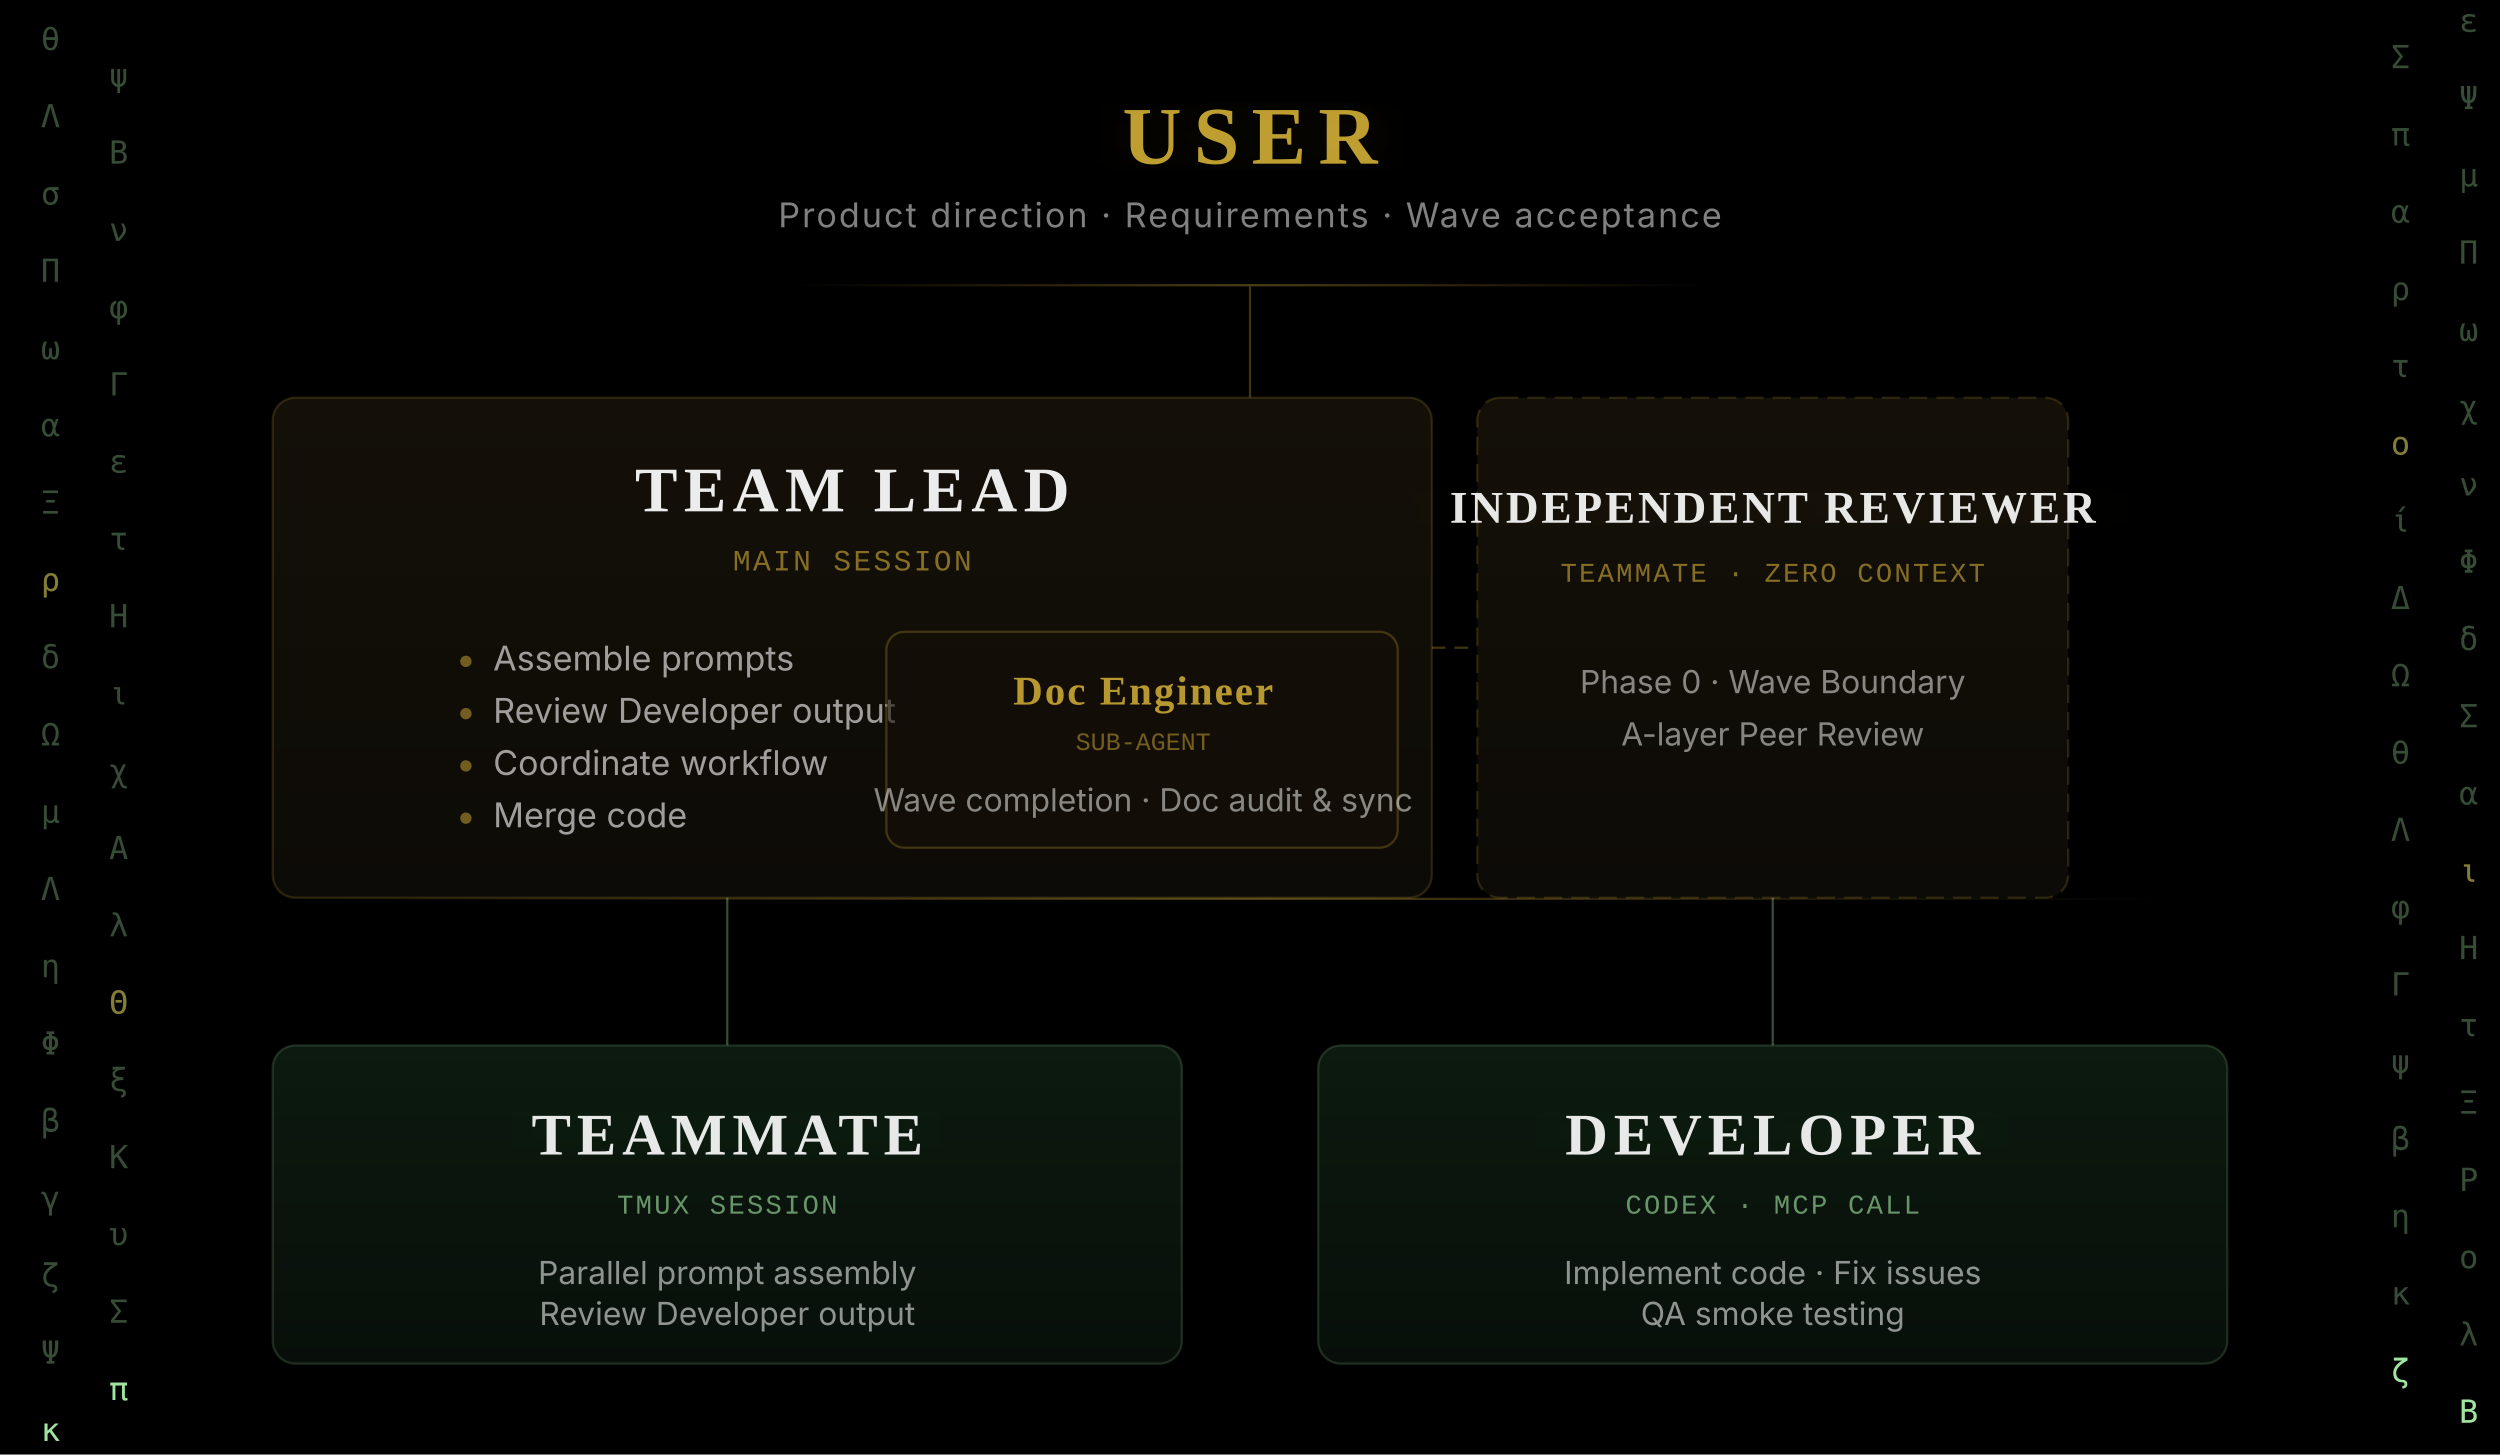
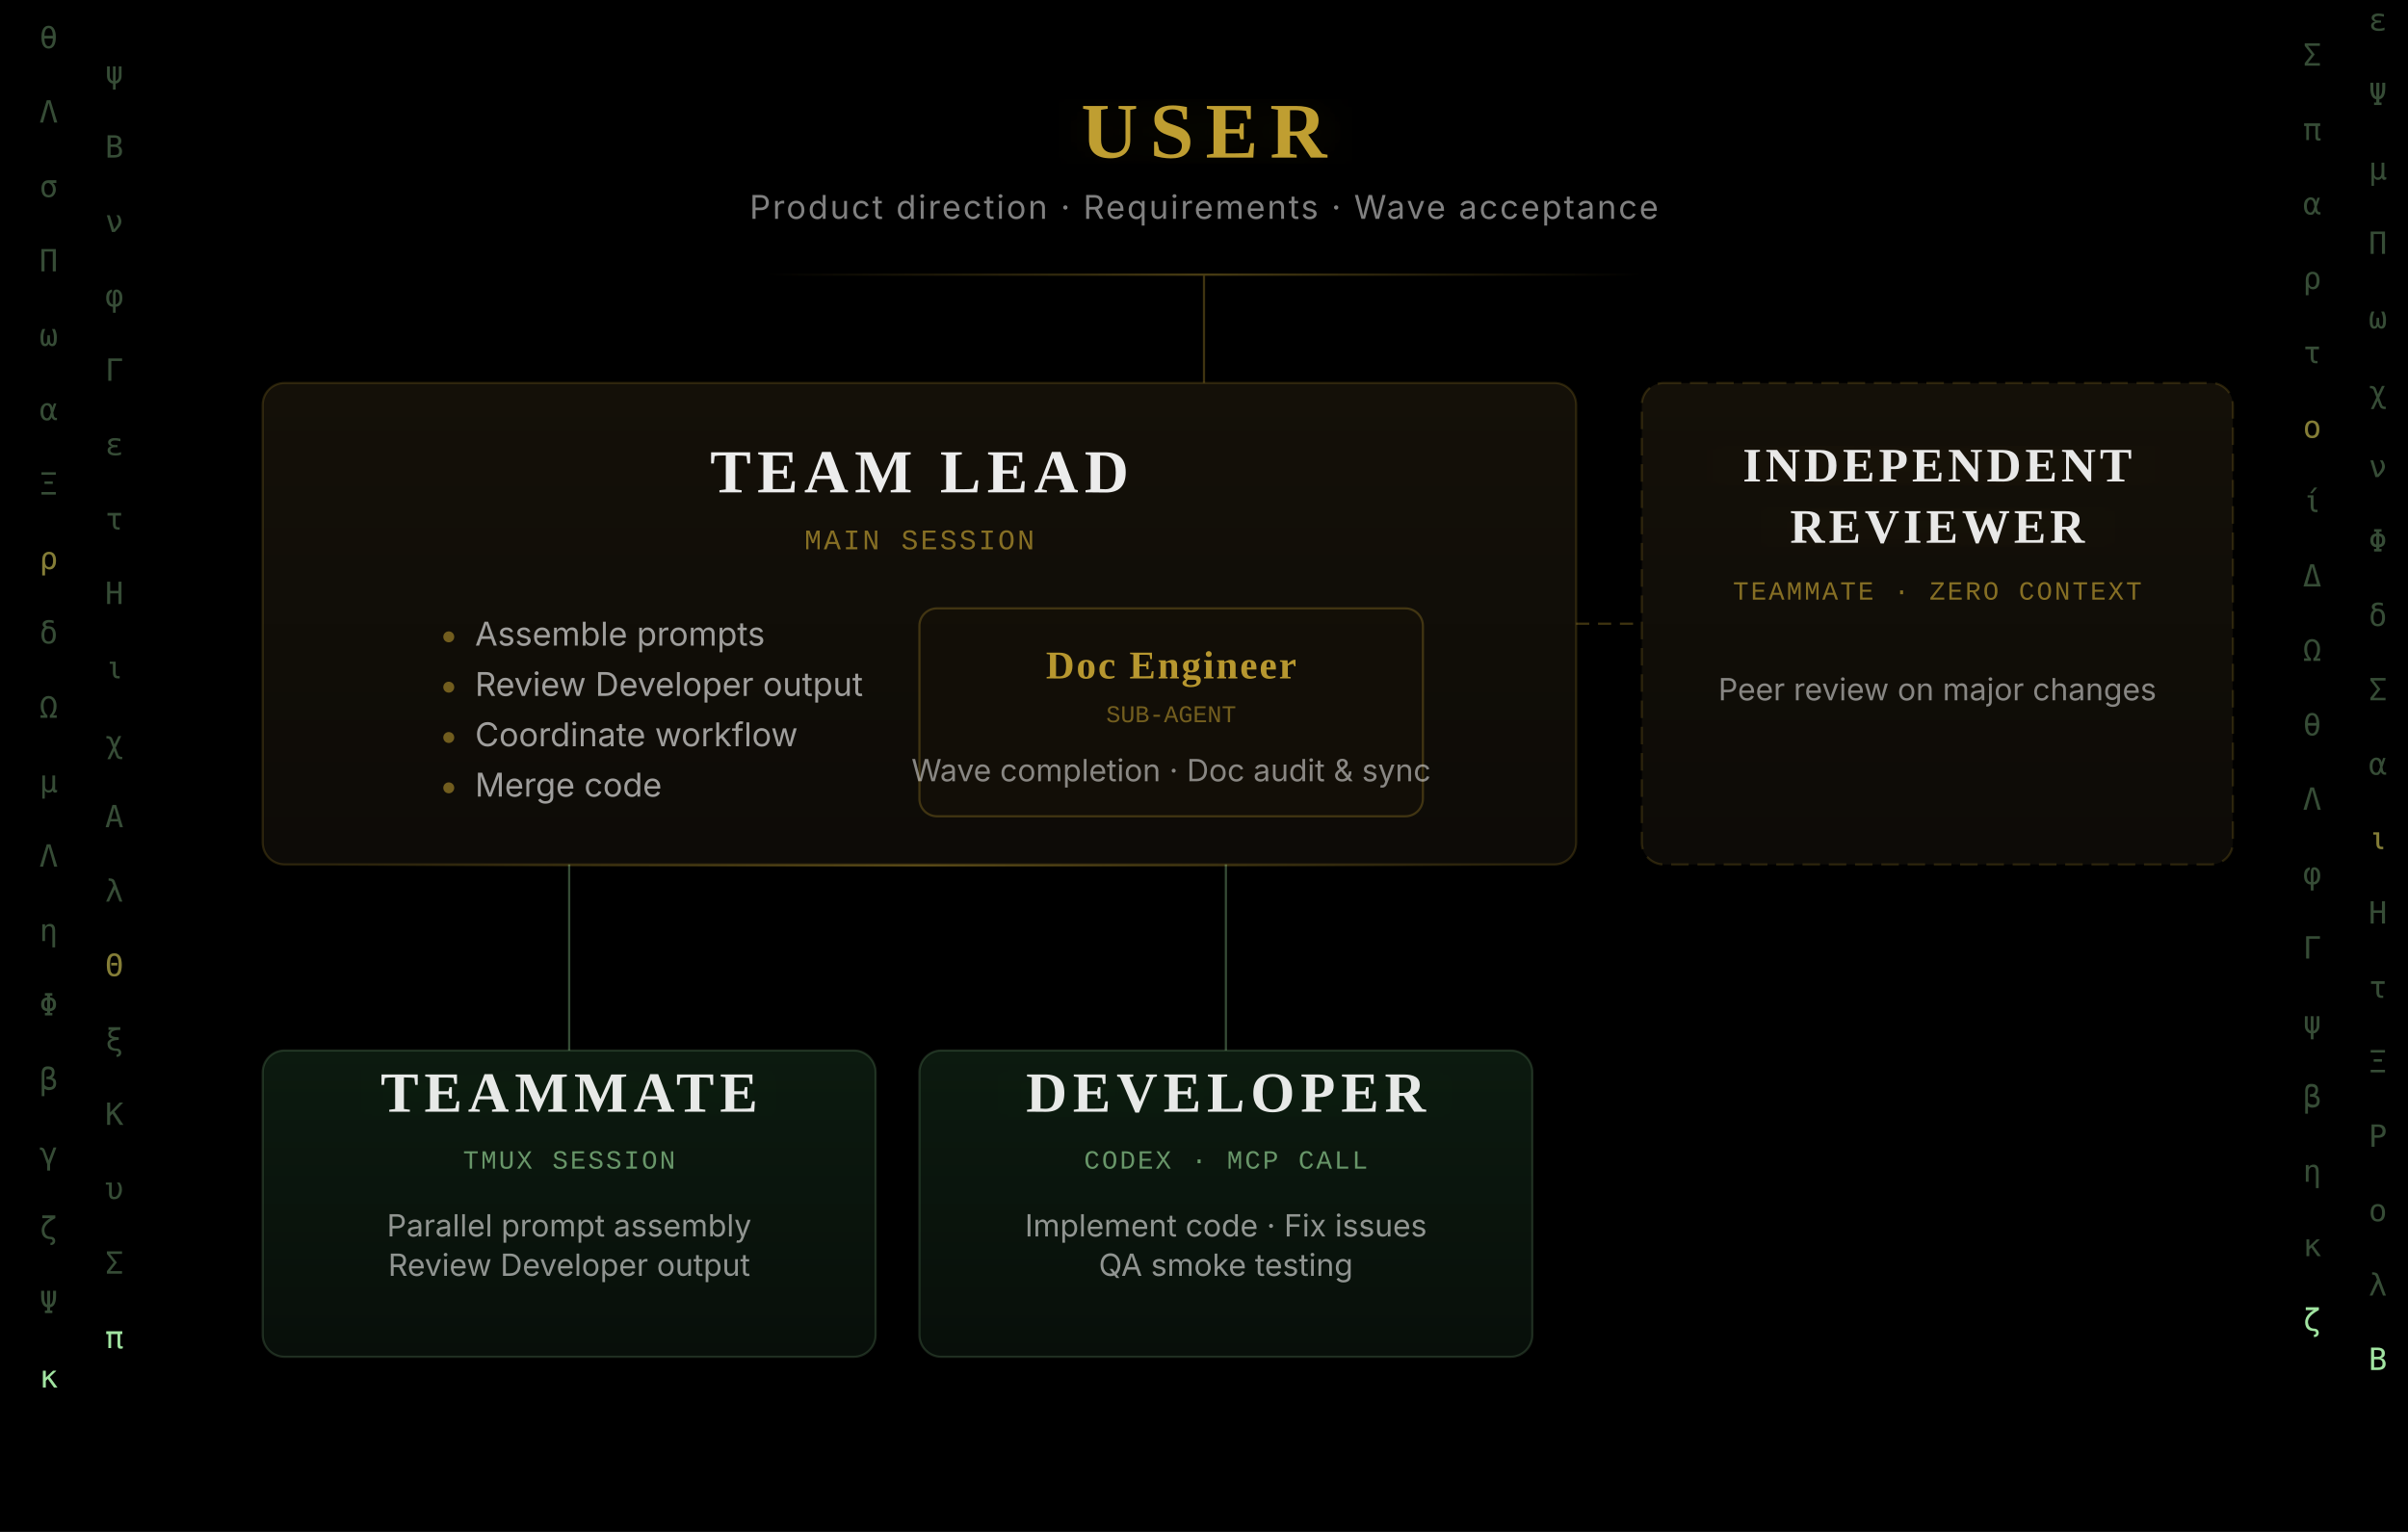
- <svg xmlns="http://www.w3.org/2000/svg" viewBox="0 0 1100 640" width="1100" height="640">
+ <svg xmlns="http://www.w3.org/2000/svg" viewBox="0 0 1100 700" width="1100" height="700">
  <defs>
    <linearGradient id="gold-line" x1="0" y1="0" x2="1" y2="0">
      <stop offset="0%" stop-color="rgba(212,175,55,0)" />
      <stop offset="50%" stop-color="rgba(212,175,55,0.35)" />
      <stop offset="100%" stop-color="rgba(212,175,55,0)" />
    </linearGradient>
    <linearGradient id="card-lead" x1="0" y1="0" x2="0" y2="1">
      <stop offset="0%" stop-color="#141008" />
      <stop offset="100%" stop-color="#0d0b07" />
    </linearGradient>
    <linearGradient id="card-exec" x1="0" y1="0" x2="0" y2="1">
      <stop offset="0%" stop-color="#0c1a0f" />
      <stop offset="100%" stop-color="#080f0a" />
    </linearGradient>
    <filter id="glow-gold">
      <feGaussianBlur stdDeviation="12" />
    </filter>
    <filter id="glow-green">
      <feGaussianBlur stdDeviation="10" />
    </filter>
  </defs>
-   <rect width="1100" height="640" fill="#000" />
+   <rect width="1100" height="700" fill="#000" />
  <g font-family="monospace" font-size="14" fill="rgba(180,255,180,0.3)">
    <text x="18" y="22">θ</text>
    <text x="18" y="56">Λ</text>
    <text x="18" y="90">σ</text>
    <text x="18" y="124">Π</text>
    <text x="18" y="158">ω</text>
    <text x="18" y="192">α</text>
    <text x="18" y="226">Ξ</text>
    <text x="18" y="260">ρ</text>
    <text x="18" y="294">δ</text>
    <text x="18" y="328">Ω</text>
    <text x="18" y="362">μ</text>
    <text x="18" y="396">Λ</text>
    <text x="18" y="430">η</text>
    <text x="18" y="464">Φ</text>
    <text x="18" y="498">β</text>
    <text x="18" y="532">γ</text>
    <text x="18" y="566">ζ</text>
    <text x="18" y="600">Ψ</text>
    <text x="18" y="634">κ</text>
    <text x="48" y="38">ψ</text>
    <text x="48" y="72">Β</text>
    <text x="48" y="106">ν</text>
    <text x="48" y="140">φ</text>
    <text x="48" y="174">Γ</text>
    <text x="48" y="208">ε</text>
    <text x="48" y="242">τ</text>
    <text x="48" y="276">Η</text>
    <text x="48" y="310">ι</text>
    <text x="48" y="344">χ</text>
    <text x="48" y="378">Α</text>
    <text x="48" y="412">λ</text>
    <text x="48" y="446">Θ</text>
    <text x="48" y="480">ξ</text>
    <text x="48" y="514">Κ</text>
    <text x="48" y="548">υ</text>
    <text x="48" y="582">Σ</text>
    <text x="48" y="616">π</text>
  </g>
  <g font-family="monospace" font-size="14" fill="rgba(180,255,180,0.85)">
    <text x="18" y="634">κ</text>
    <text x="48" y="616">π</text>
  </g>
  <g font-family="monospace" font-size="14" fill="rgba(212,175,55,0.5)">
    <text x="18" y="260">ρ</text>
    <text x="48" y="446">Θ</text>
  </g>
  <g font-family="monospace" font-size="14" fill="rgba(180,255,180,0.3)">
    <text x="1052" y="30">Σ</text>
    <text x="1052" y="64">π</text>
    <text x="1052" y="98">α</text>
    <text x="1052" y="132">ρ</text>
    <text x="1052" y="166">τ</text>
    <text x="1052" y="200">ο</text>
    <text x="1052" y="234">ί</text>
    <text x="1052" y="268">Δ</text>
    <text x="1052" y="302">Ω</text>
    <text x="1052" y="336">θ</text>
    <text x="1052" y="370">Λ</text>
    <text x="1052" y="404">φ</text>
    <text x="1052" y="438">Γ</text>
    <text x="1052" y="472">ψ</text>
    <text x="1052" y="506">β</text>
    <text x="1052" y="540">η</text>
    <text x="1052" y="574">κ</text>
    <text x="1052" y="608">ζ</text>
    <text x="1082" y="14">ε</text>
    <text x="1082" y="48">Ψ</text>
    <text x="1082" y="82">μ</text>
    <text x="1082" y="116">Π</text>
    <text x="1082" y="150">ω</text>
    <text x="1082" y="184">χ</text>
    <text x="1082" y="218">ν</text>
    <text x="1082" y="252">Φ</text>
    <text x="1082" y="286">δ</text>
    <text x="1082" y="320">Σ</text>
    <text x="1082" y="354">α</text>
    <text x="1082" y="388">ι</text>
    <text x="1082" y="422">Η</text>
    <text x="1082" y="456">τ</text>
    <text x="1082" y="490">Ξ</text>
    <text x="1082" y="524">Ρ</text>
    <text x="1082" y="558">ο</text>
    <text x="1082" y="592">λ</text>
    <text x="1082" y="626">Β</text>
  </g>
  <g font-family="monospace" font-size="14" fill="rgba(180,255,180,0.85)">
    <text x="1052" y="608">ζ</text>
    <text x="1082" y="626">Β</text>
  </g>
  <g font-family="monospace" font-size="14" fill="rgba(212,175,55,0.5)">
    <text x="1052" y="200">ο</text>
    <text x="1082" y="388">ι</text>
  </g>
  <g transform="translate(50,0)">
    <text x="500" y="72" text-anchor="middle" fill="rgba(212,175,55,0.12)" font-family="Georgia, 'Times New Roman', serif" font-size="36" font-weight="900" letter-spacing="0.15em" filter="url(#glow-gold)">USER</text>
    <text x="500" y="72" text-anchor="middle" fill="rgba(212,175,55,0.9)" font-family="Georgia, 'Times New Roman', serif" font-size="36" font-weight="900" letter-spacing="0.15em">USER</text>
    <text x="500" y="100" text-anchor="middle" fill="rgba(255,255,255,0.5)" font-family="-apple-system, BlinkMacSystemFont, 'Segoe UI', sans-serif" font-size="15" letter-spacing="0.06em">Product direction · Requirements · Wave acceptance</text>
    <rect x="300" y="125" width="400" height="1" fill="url(#gold-line)" />
    <line x1="500" y1="126" x2="500" y2="175" stroke="rgba(212,175,55,0.3)" stroke-width="1" />
-     <rect x="70" y="175" width="510" height="220" rx="10" fill="url(#card-lead)" stroke="rgba(212,175,55,0.18)" stroke-width="1" />
-     <text x="325" y="225" text-anchor="middle" fill="rgba(255,255,255,0.92)" font-family="Georgia, 'Times New Roman', serif" font-size="28" font-weight="900" letter-spacing="0.1em">TEAM LEAD</text>
-     <text x="325" y="251" text-anchor="middle" fill="rgba(212,175,55,0.6)" font-family="'Courier New', monospace" font-size="13" letter-spacing="0.08em">MAIN SESSION</text>
+     <rect x="70" y="175" width="600" height="220" rx="10" fill="url(#card-lead)" stroke="rgba(212,175,55,0.18)" stroke-width="1" />
+     <text x="370" y="225" text-anchor="middle" fill="rgba(255,255,255,0.92)" font-family="Georgia, 'Times New Roman', serif" font-size="28" font-weight="900" letter-spacing="0.1em">TEAM LEAD</text>
+     <text x="370" y="251" text-anchor="middle" fill="rgba(212,175,55,0.6)" font-family="'Courier New', monospace" font-size="13" letter-spacing="0.08em">MAIN SESSION</text>
    <g fill="rgba(212,175,55,0.5)">
      <circle cx="155" cy="291" r="2.5" />
      <circle cx="155" cy="314" r="2.5" />
      <circle cx="155" cy="337" r="2.5" />
      <circle cx="155" cy="360" r="2.5" />
    </g>
    <g fill="rgba(255,255,255,0.6)" font-family="-apple-system, BlinkMacSystemFont, 'Segoe UI', sans-serif" font-size="15">
      <text x="167" y="295">Assemble prompts</text>
      <text x="167" y="318">Review Developer output</text>
      <text x="167" y="341">Coordinate workflow</text>
      <text x="167" y="364">Merge code</text>
    </g>
-     <rect x="340" y="278" width="225" height="95" rx="8" fill="rgba(20,16,8,0.6)" stroke="rgba(212,175,55,0.25)" stroke-width="1" />
-     <text x="453" y="310" text-anchor="middle" fill="rgba(212,175,55,0.85)" font-family="Georgia, 'Times New Roman', serif" font-size="18" font-weight="bold" letter-spacing="0.05em">Doc Engineer</text>
-     <text x="453" y="330" text-anchor="middle" fill="rgba(212,175,55,0.5)" font-family="'Courier New', monospace" font-size="11">SUB-AGENT</text>
-     <text x="453" y="357" text-anchor="middle" fill="rgba(255,255,255,0.5)" font-family="-apple-system, BlinkMacSystemFont, 'Segoe UI', sans-serif" font-size="14">Wave completion · Doc audit &amp; sync</text>
-     <rect x="600" y="175" width="260" height="220" rx="10" fill="url(#card-lead)" stroke="rgba(212,175,55,0.18)" stroke-width="1" stroke-dasharray="8,4" />
-     <text x="730" y="230" text-anchor="middle" fill="rgba(212,175,55,0.12)" font-family="Georgia, 'Times New Roman', serif" font-size="20" font-weight="900" letter-spacing="0.06em" filter="url(#glow-gold)">INDEPENDENT REVIEWER</text>
-     <text x="730" y="230" text-anchor="middle" fill="rgba(255,255,255,0.9)" font-family="Georgia, 'Times New Roman', serif" font-size="20" font-weight="900" letter-spacing="0.06em">INDEPENDENT REVIEWER</text>
-     <text x="730" y="256" text-anchor="middle" fill="rgba(212,175,55,0.6)" font-family="'Courier New', monospace" font-size="12" letter-spacing="0.08em">TEAMMATE · ZERO CONTEXT</text>
-     <text x="730" y="305" text-anchor="middle" fill="rgba(255,255,255,0.5)" font-family="-apple-system, BlinkMacSystemFont, 'Segoe UI', sans-serif" font-size="14">Phase 0 · Wave Boundary</text>
-     <text x="730" y="328" text-anchor="middle" fill="rgba(255,255,255,0.5)" font-family="-apple-system, BlinkMacSystemFont, 'Segoe UI', sans-serif" font-size="14">A-layer Peer Review</text>
-     <line x1="580" y1="285" x2="600" y2="285" stroke="rgba(212,175,55,0.3)" stroke-width="1" stroke-dasharray="6,4" />
-     <rect x="100" y="395" width="800" height="1" fill="url(#gold-line)" />
-     <line x1="270" y1="395" x2="270" y2="460" stroke="rgba(180,255,180,0.3)" stroke-width="1" />
-     <line x1="730" y1="395" x2="730" y2="460" stroke="rgba(180,255,180,0.3)" stroke-width="1" />
-     <rect x="70" y="460" width="400" height="140" rx="10" fill="url(#card-exec)" stroke="rgba(180,255,180,0.15)" stroke-width="1" />
-     <text x="270" y="508" text-anchor="middle" fill="rgba(0,255,65,0.06)" font-family="Georgia, 'Times New Roman', serif" font-size="26" font-weight="900" letter-spacing="0.1em" filter="url(#glow-green)">TEAMMATE</text>
-     <text x="270" y="508" text-anchor="middle" fill="rgba(255,255,255,0.9)" font-family="Georgia, 'Times New Roman', serif" font-size="26" font-weight="900" letter-spacing="0.1em">TEAMMATE</text>
-     <text x="270" y="534" text-anchor="middle" fill="rgba(180,255,180,0.55)" font-family="'Courier New', monospace" font-size="12" letter-spacing="0.08em">TMUX SESSION</text>
+     <rect x="370" y="278" width="230" height="95" rx="8" fill="rgba(20,16,8,0.6)" stroke="rgba(212,175,55,0.25)" stroke-width="1" />
+     <text x="485" y="310" text-anchor="middle" fill="rgba(212,175,55,0.85)" font-family="Georgia, 'Times New Roman', serif" font-size="18" font-weight="bold" letter-spacing="0.05em">Doc Engineer</text>
+     <text x="485" y="330" text-anchor="middle" fill="rgba(212,175,55,0.5)" font-family="'Courier New', monospace" font-size="11">SUB-AGENT</text>
+     <text x="485" y="357" text-anchor="middle" fill="rgba(255,255,255,0.5)" font-family="-apple-system, BlinkMacSystemFont, 'Segoe UI', sans-serif" font-size="14">Wave completion · Doc audit &amp; sync</text>
+     <rect x="700" y="175" width="270" height="220" rx="10" fill="url(#card-lead)" stroke="rgba(212,175,55,0.18)" stroke-width="1" stroke-dasharray="8,4" />
+     <text x="835" y="220" text-anchor="middle" fill="rgba(212,175,55,0.12)" font-family="Georgia, 'Times New Roman', serif" font-size="22" font-weight="900" letter-spacing="0.08em" filter="url(#glow-gold)">INDEPENDENT</text>
+     <text x="835" y="220" text-anchor="middle" fill="rgba(255,255,255,0.9)" font-family="Georgia, 'Times New Roman', serif" font-size="22" font-weight="900" letter-spacing="0.08em">INDEPENDENT</text>
+     <text x="835" y="248" text-anchor="middle" fill="rgba(212,175,55,0.12)" font-family="Georgia, 'Times New Roman', serif" font-size="22" font-weight="900" letter-spacing="0.08em" filter="url(#glow-gold)">REVIEWER</text>
+     <text x="835" y="248" text-anchor="middle" fill="rgba(255,255,255,0.9)" font-family="Georgia, 'Times New Roman', serif" font-size="22" font-weight="900" letter-spacing="0.08em">REVIEWER</text>
+     <text x="835" y="274" text-anchor="middle" fill="rgba(212,175,55,0.6)" font-family="'Courier New', monospace" font-size="12" letter-spacing="0.08em">TEAMMATE · ZERO CONTEXT</text>
+     <text x="835" y="320" text-anchor="middle" fill="rgba(255,255,255,0.5)" font-family="-apple-system, BlinkMacSystemFont, 'Segoe UI', sans-serif" font-size="14">Peer review on major changes</text>
+     <line x1="670" y1="285" x2="700" y2="285" stroke="rgba(212,175,55,0.3)" stroke-width="1" stroke-dasharray="6,4" />
+     <rect x="100" y="395" width="540" height="1" fill="url(#gold-line)" />
+     <line x1="210" y1="395" x2="210" y2="480" stroke="rgba(180,255,180,0.3)" stroke-width="1" />
+     <line x1="510" y1="395" x2="510" y2="480" stroke="rgba(180,255,180,0.3)" stroke-width="1" />
+     <rect x="70" y="480" width="280" height="140" rx="10" fill="url(#card-exec)" stroke="rgba(180,255,180,0.15)" stroke-width="1" />
+     <text x="210" y="508" text-anchor="middle" fill="rgba(0,255,65,0.06)" font-family="Georgia, 'Times New Roman', serif" font-size="26" font-weight="900" letter-spacing="0.1em" filter="url(#glow-green)">TEAMMATE</text>
+     <text x="210" y="508" text-anchor="middle" fill="rgba(255,255,255,0.9)" font-family="Georgia, 'Times New Roman', serif" font-size="26" font-weight="900" letter-spacing="0.1em">TEAMMATE</text>
+     <text x="210" y="534" text-anchor="middle" fill="rgba(180,255,180,0.55)" font-family="'Courier New', monospace" font-size="12" letter-spacing="0.08em">TMUX SESSION</text>
    <g fill="rgba(255,255,255,0.55)" font-family="-apple-system, BlinkMacSystemFont, 'Segoe UI', sans-serif" font-size="14" text-anchor="middle">
-       <text x="270" y="565">Parallel prompt assembly</text>
-       <text x="270" y="583">Review Developer output</text>
+       <text x="210" y="565">Parallel prompt assembly</text>
+       <text x="210" y="583">Review Developer output</text>
    </g>
-     <rect x="530" y="460" width="400" height="140" rx="10" fill="url(#card-exec)" stroke="rgba(180,255,180,0.15)" stroke-width="1" />
-     <text x="730" y="508" text-anchor="middle" fill="rgba(0,255,65,0.06)" font-family="Georgia, 'Times New Roman', serif" font-size="26" font-weight="900" letter-spacing="0.1em" filter="url(#glow-green)">DEVELOPER</text>
-     <text x="730" y="508" text-anchor="middle" fill="rgba(255,255,255,0.9)" font-family="Georgia, 'Times New Roman', serif" font-size="26" font-weight="900" letter-spacing="0.1em">DEVELOPER</text>
-     <text x="730" y="534" text-anchor="middle" fill="rgba(180,255,180,0.55)" font-family="'Courier New', monospace" font-size="12" letter-spacing="0.08em">CODEX · MCP CALL</text>
+     <rect x="370" y="480" width="280" height="140" rx="10" fill="url(#card-exec)" stroke="rgba(180,255,180,0.15)" stroke-width="1" />
+     <text x="510" y="508" text-anchor="middle" fill="rgba(0,255,65,0.06)" font-family="Georgia, 'Times New Roman', serif" font-size="26" font-weight="900" letter-spacing="0.1em" filter="url(#glow-green)">DEVELOPER</text>
+     <text x="510" y="508" text-anchor="middle" fill="rgba(255,255,255,0.9)" font-family="Georgia, 'Times New Roman', serif" font-size="26" font-weight="900" letter-spacing="0.1em">DEVELOPER</text>
+     <text x="510" y="534" text-anchor="middle" fill="rgba(180,255,180,0.55)" font-family="'Courier New', monospace" font-size="12" letter-spacing="0.08em">CODEX · MCP CALL</text>
    <g fill="rgba(255,255,255,0.55)" font-family="-apple-system, BlinkMacSystemFont, 'Segoe UI', sans-serif" font-size="14" text-anchor="middle">
-       <text x="730" y="565">Implement code · Fix issues</text>
-       <text x="730" y="583">QA smoke testing</text>
+       <text x="510" y="565">Implement code · Fix issues</text>
+       <text x="510" y="583">QA smoke testing</text>
    </g>
  </g>
</svg>
